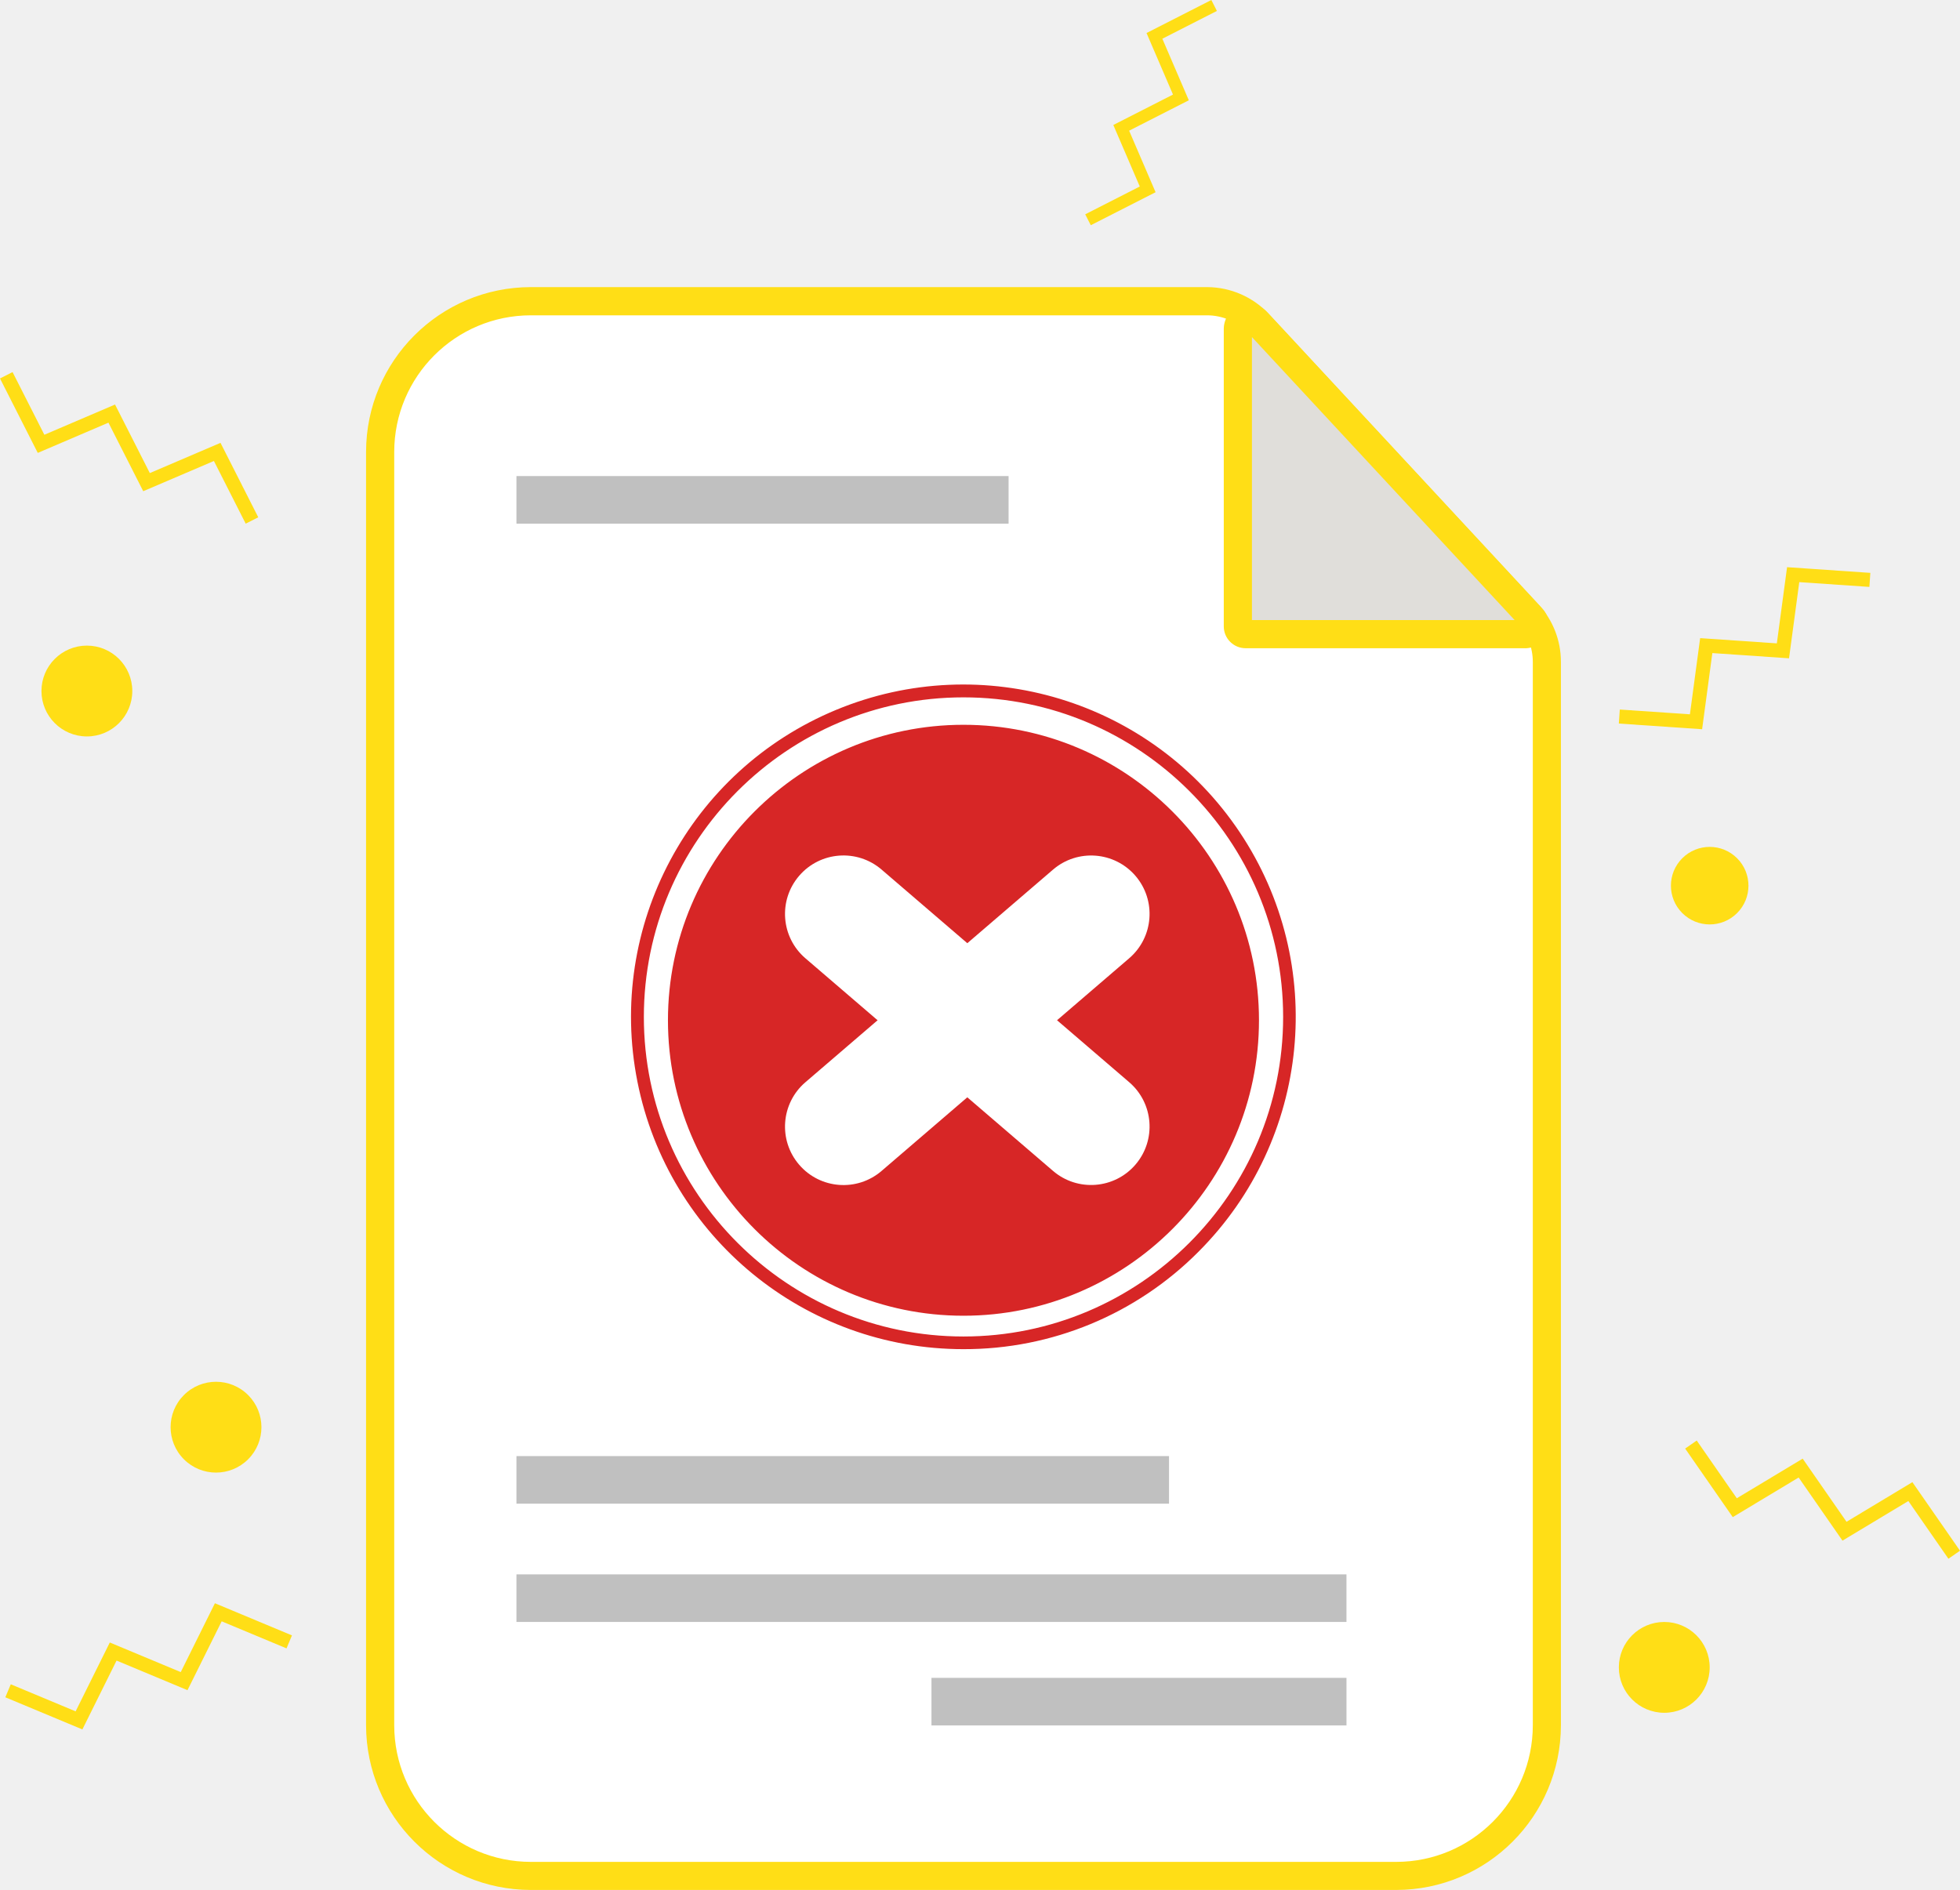
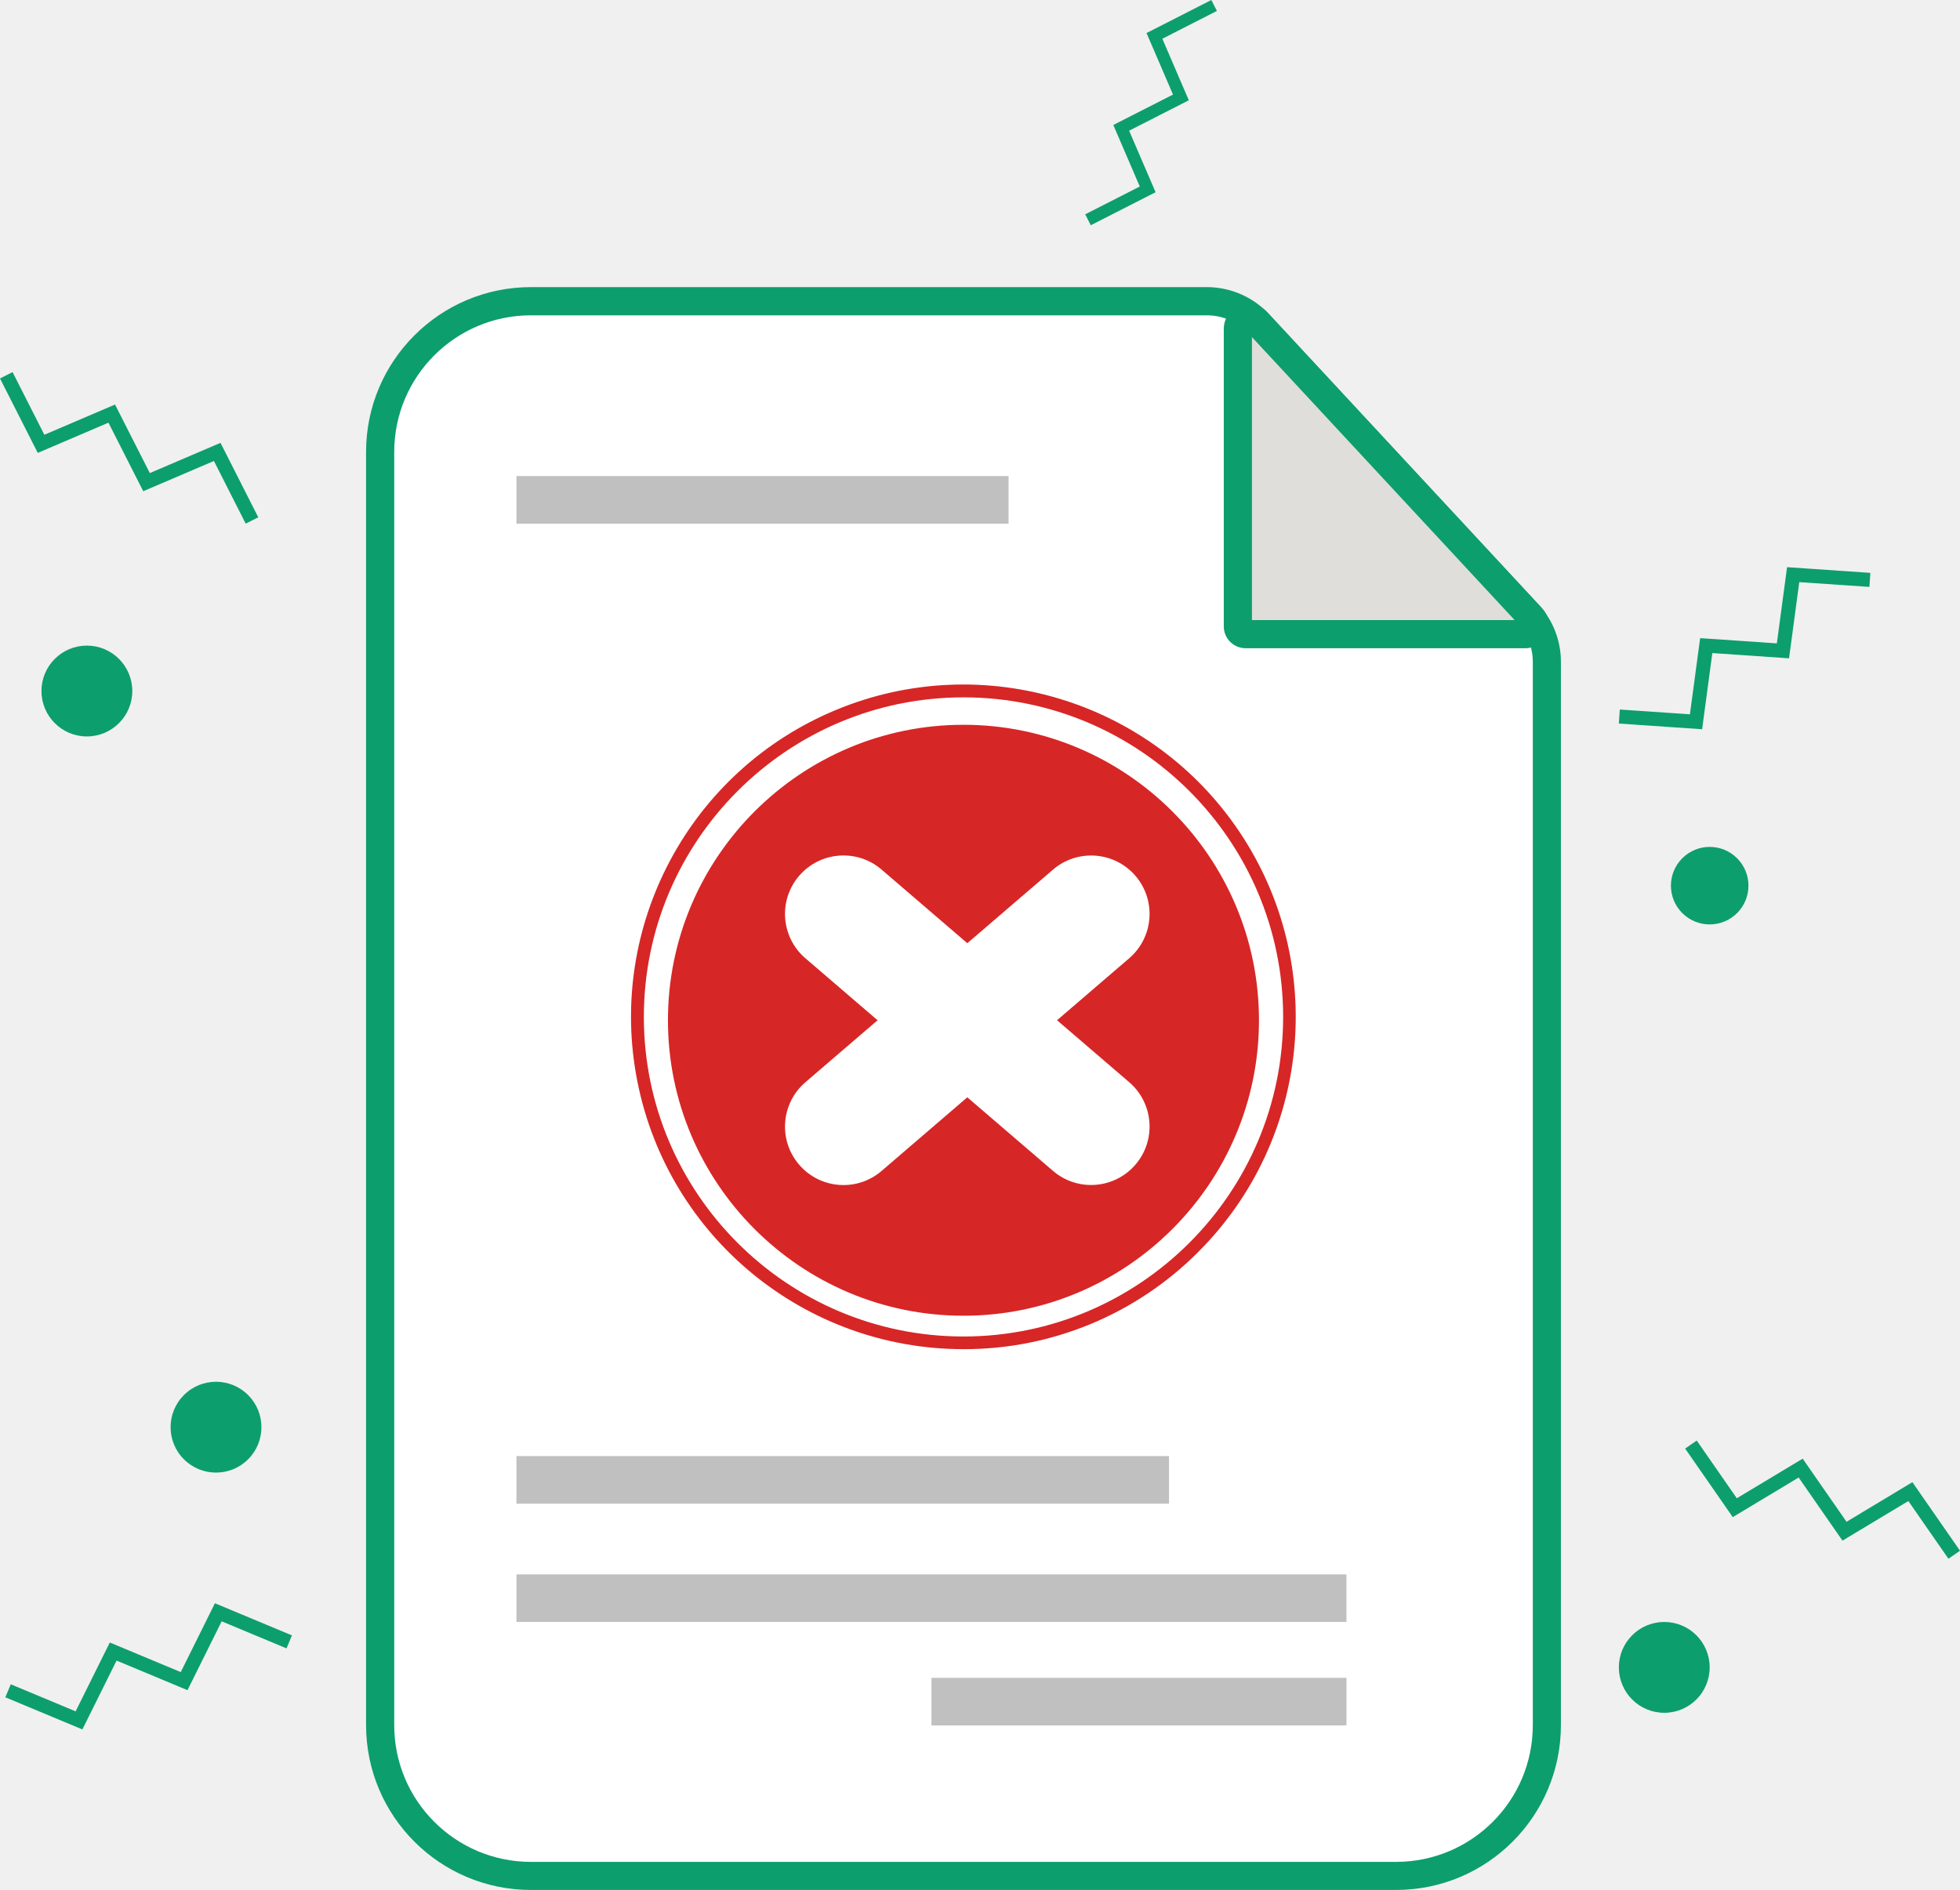
<svg xmlns="http://www.w3.org/2000/svg" viewBox="0 0 1391.79 1342.21">
  <defs>
-     <style>.cls-1{fill:#fff;}.cls-2{fill:#ffde16;}.cls-3{fill:#e0deda;}.cls-4{fill:silver;}.cls-5{fill:#d72626;}</style>
+     <style>.cls-1{fill:#fff;}.cls-2{fill:#0d9e6d;}.cls-3{fill:#e0deda;}.cls-4{fill:silver;}.cls-5{fill:#d72626;}</style>
  </defs>
  <g id="Layer_2" data-name="Layer 2">
    <g id="Layer_1-2" data-name="Layer 1">
      <path class="cls-1" d="M1098.4,470.07v755.17a107,107,0,0,1-107,107H376.94a107,107,0,0,1-107-107V320.9a107,107,0,0,1,107-107H857.05A50.24,50.24,0,0,1,893.87,230L1085,435.9A50.24,50.24,0,0,1,1098.4,470.07Z" />
      <path class="cls-2" d="M991.44,1342.21H376.94a117.11,117.11,0,0,1-117-117V320.9a117.11,117.11,0,0,1,117-117H857.05a60.42,60.42,0,0,1,44.15,19.26l191.12,205.9a60.09,60.09,0,0,1,16.08,41v755.17A117.1,117.1,0,0,1,991.44,1342.21ZM376.94,223.93a97.08,97.08,0,0,0-97,97v904.34a97.08,97.08,0,0,0,97,97h614.5a97.07,97.07,0,0,0,97-97V470.07a40.12,40.12,0,0,0-10.74-27.37L886.54,236.8a40.34,40.34,0,0,0-29.49-12.87Z" />
      <path class="cls-3" d="M1082.88,450.35H884.43a5.47,5.47,0,0,1-5.47-5.46V233.55a7.7,7.7,0,0,1,13.35-5.24L1087.84,439A6.77,6.77,0,0,1,1082.88,450.35Z" />
      <path class="cls-2" d="M1082.88,460.35H884.43A15.49,15.49,0,0,1,869,444.89V233.55a17.71,17.71,0,0,1,30.68-12l195.53,210.66a16.77,16.77,0,0,1-12.29,28.18ZM889,440.35h186.52L889,239.4Z" />
      <rect class="cls-4" x="366.73" y="338.09" width="349.46" height="33.79" />
      <rect class="cls-4" x="366.73" y="1034.09" width="463.39" height="33.79" />
      <rect class="cls-4" x="366.73" y="1118.09" width="589.39" height="33.79" />
      <rect class="cls-4" x="661.43" y="1191.59" width="294.7" height="33.79" />
      <circle class="cls-5" cx="684.15" cy="722.2" r="231.45" />
      <path class="cls-1" d="M684.15,490.75c-127.83,0-231.45,103.62-231.45,231.45S556.32,953.65,684.15,953.65,915.6,850,915.6,722.2,812,490.75,684.15,490.75Zm0,439.16c-113.41,0-205.34-91.94-205.34-205.34s91.93-205.34,205.34-205.34,205.34,91.93,205.34,205.34S797.55,929.91,684.15,929.91Z" />
      <path class="cls-5" d="M684.15,958.15A236,236,0,1,1,851,889,234.41,234.41,0,0,1,684.15,958.15Zm0-462.9c-125.14,0-226.95,101.81-226.95,227S559,949.15,684.15,949.15s227-101.81,227-226.95S809.29,495.25,684.15,495.25Zm0,439.16c-115.71,0-209.84-94.14-209.84-209.84s94.13-209.84,209.84-209.84S894,608.86,894,724.57,799.85,934.41,684.15,934.41Zm0-410.68c-110.74,0-200.84,90.1-200.84,200.84s90.1,200.84,200.84,200.84S885,835.31,885,724.57,794.89,523.73,684.15,523.73Z" />
      <path class="cls-1" d="M571.9,680.54l175.83,151a41.53,41.53,0,0,0,58.55-4.44h0a41.51,41.51,0,0,0-4.44-58.54L626,617.56A41.51,41.51,0,0,0,567.46,622h0A41.51,41.51,0,0,0,571.9,680.54Z" />
      <path class="cls-1" d="M801.84,680.54,626,831.58a41.51,41.51,0,0,1-58.54-4.44h0a41.51,41.51,0,0,1,4.44-58.54l175.83-151A41.53,41.53,0,0,1,806.28,622h0A41.51,41.51,0,0,1,801.84,680.54Z" />
      <circle class="cls-2" cx="153.39" cy="1013.55" r="32.25" transform="translate(-671.76 405.33) rotate(-45)" />
      <polygon class="cls-2" points="1230.43 1077.44 1196.62 1028.75 1204.84 1023.04 1233.3 1064.04 1280.08 1035.9 1311.21 1080.74 1357.98 1052.6 1391.79 1101.29 1383.57 1106.99 1355.11 1066 1308.34 1094.14 1277.21 1049.3 1230.43 1077.44" />
      <polygon class="cls-2" points="26.82 321.64 0 268.77 8.92 264.25 31.5 308.76 81.69 287.29 106.39 335.97 156.58 314.5 183.39 367.37 174.47 371.89 151.9 327.38 101.71 348.85 77.01 300.17 26.82 321.64" />
      <polygon class="cls-2" points="58.5 1228.21 3.79 1205.38 7.65 1196.15 53.7 1215.37 77.97 1166.47 128.35 1187.49 152.61 1138.6 207.31 1161.42 203.46 1170.65 157.41 1151.43 133.14 1200.33 82.77 1179.31 58.5 1228.21" />
      <polygon class="cls-2" points="1268.99 402.8 1328.13 406.84 1327.45 416.81 1277.66 413.42 1270.39 467.52 1215.93 463.8 1208.67 517.9 1149.53 513.86 1150.22 503.89 1200 507.29 1207.27 453.19 1261.73 456.91 1268.99 402.8" />
      <polygon class="cls-2" points="814.15 23.46 860.17 0 864.12 7.76 825.38 27.51 844.17 71.22 801.79 92.81 820.58 136.51 774.56 159.96 770.61 152.2 809.35 132.45 790.56 88.76 832.94 67.16 814.15 23.46" />
      <circle class="cls-2" cx="1214.04" cy="628.98" r="27.53" transform="translate(-89.17 1042.68) rotate(-45)" />
      <circle class="cls-2" cx="1181.79" cy="1184.14" r="32.25" />
      <circle class="cls-2" cx="61.69" cy="490.75" r="32.25" />
    </g>
  </g>
</svg>
